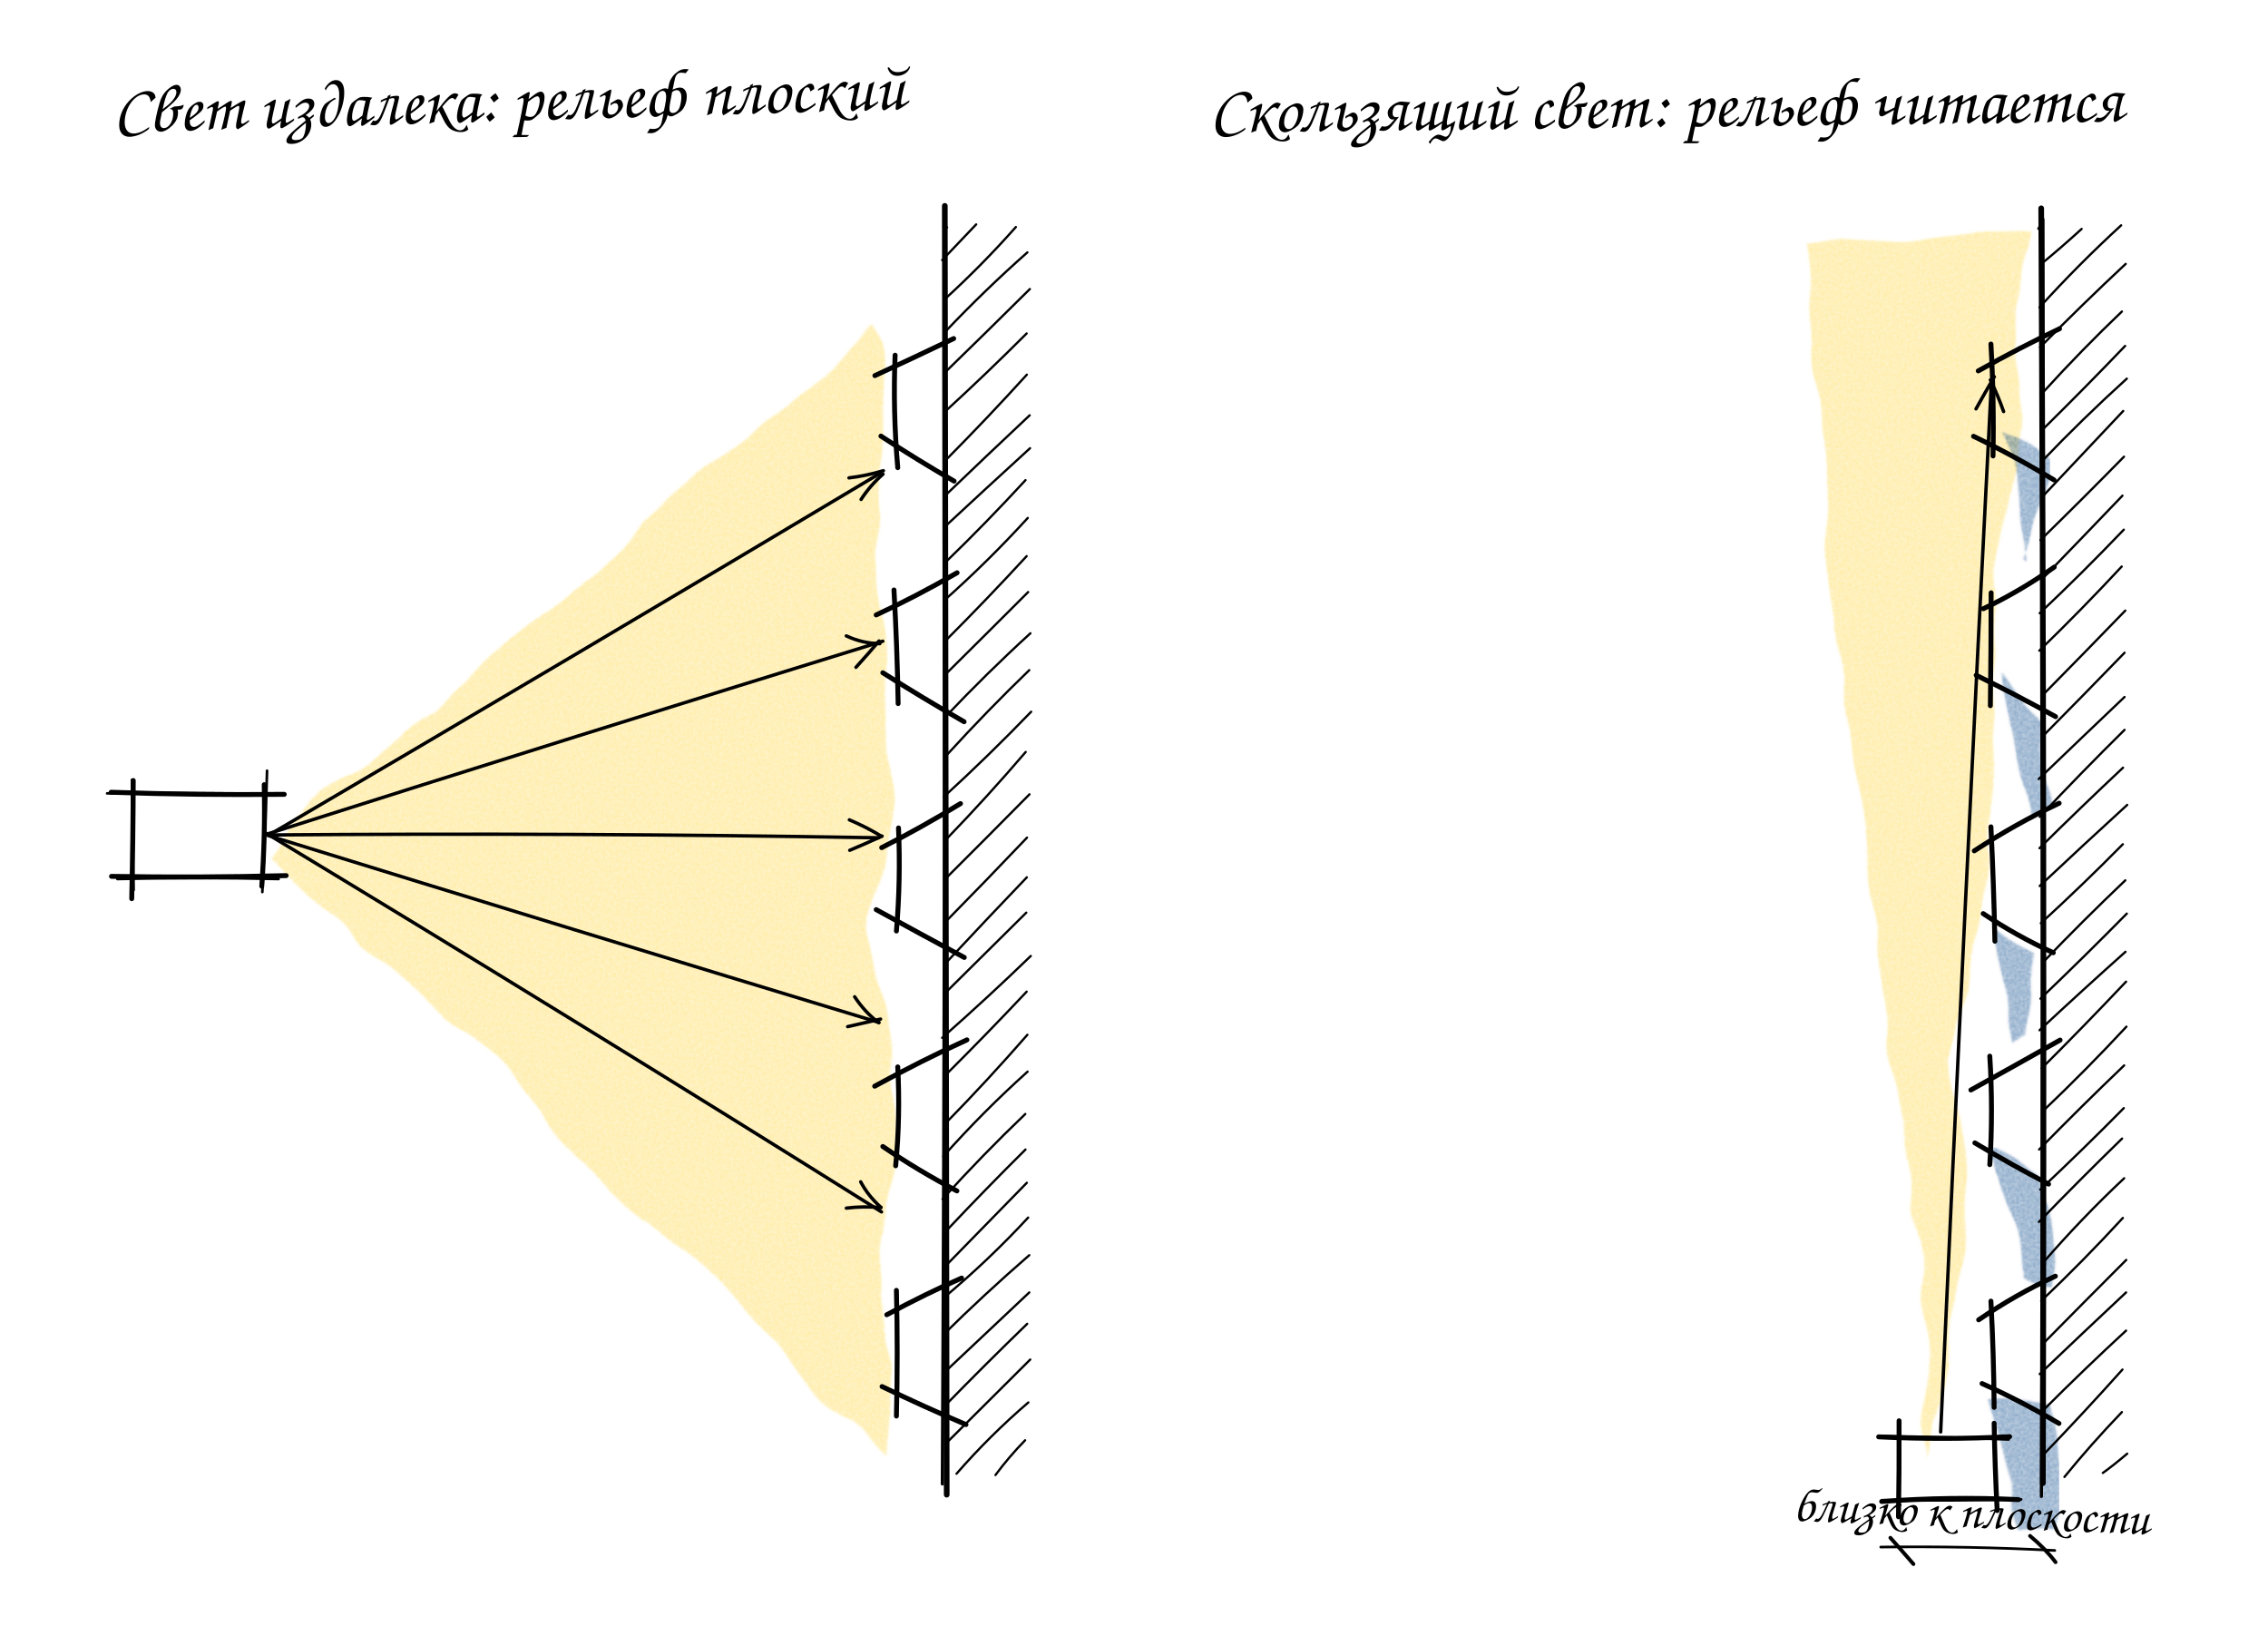
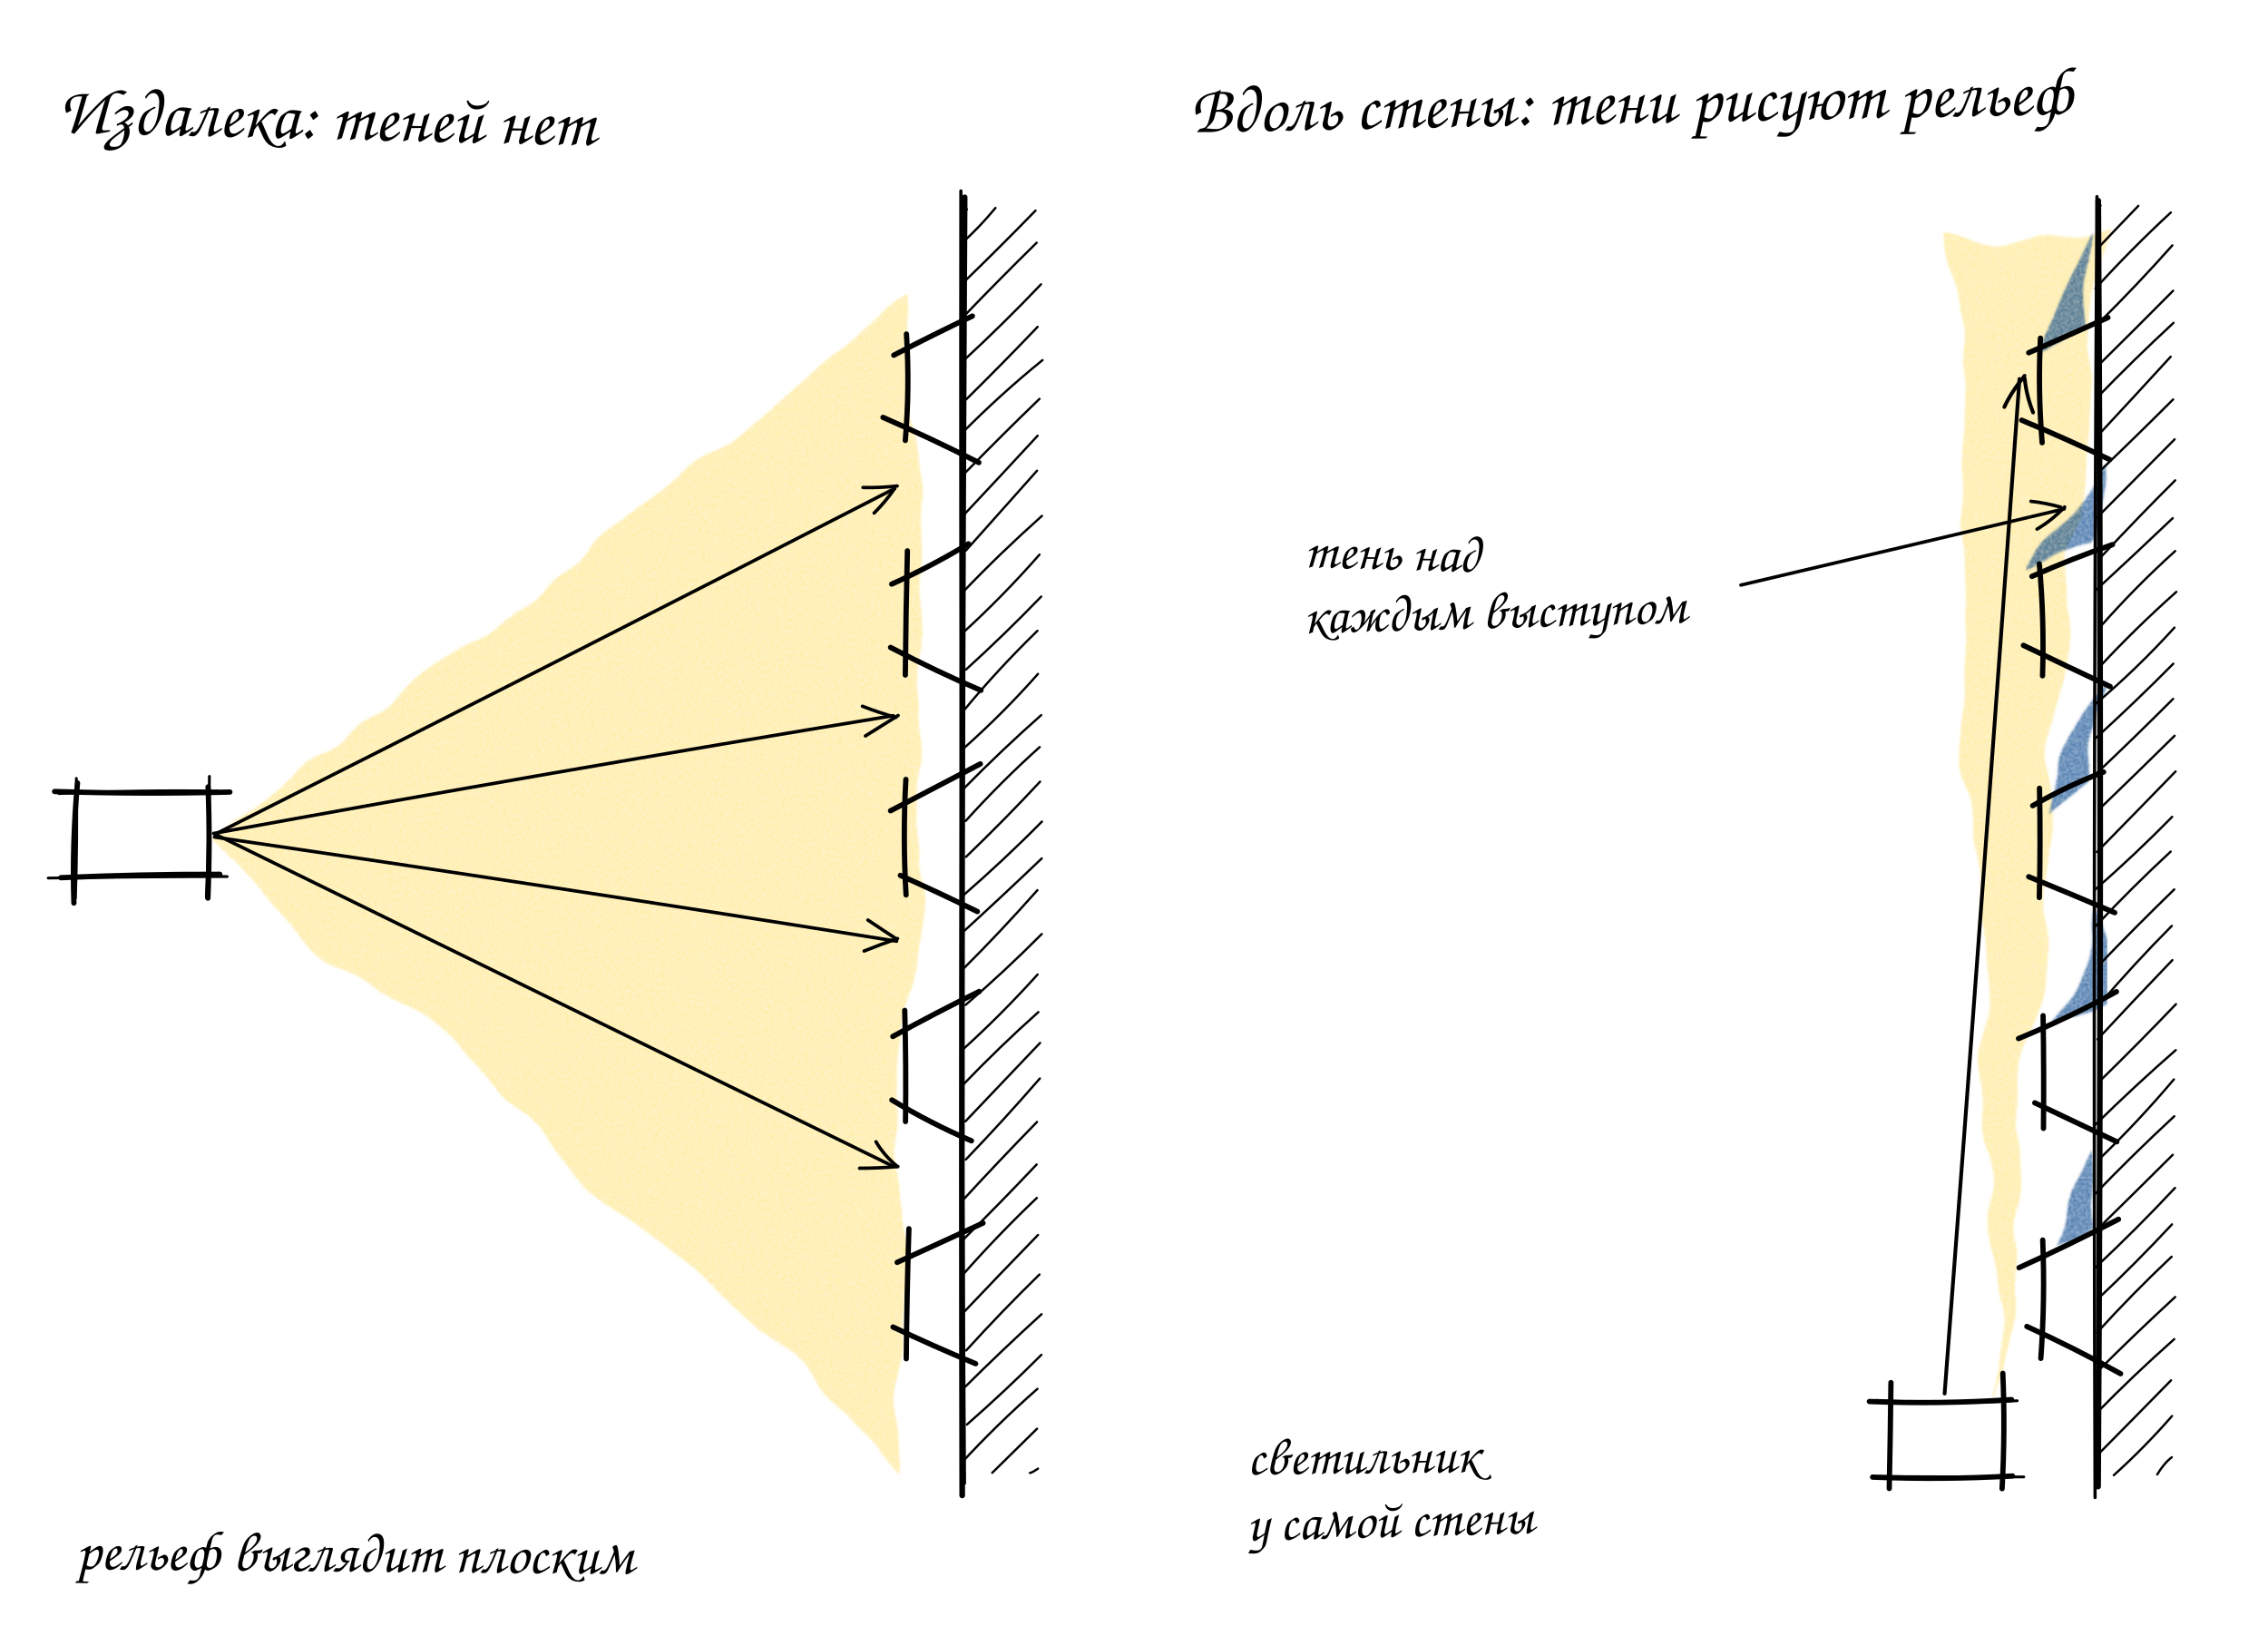
<svg xmlns="http://www.w3.org/2000/svg" viewBox="0 0 1200 860" class="sketch" role="img">
  <defs>
    <filter id="sk-grazing-w" x="-10%" y="-10%" width="120%" height="120%">
-       <feTurbulence type="fractalNoise" baseFrequency="0.011" numOctaves="3" seed="516" result="n" />
+       <feTurbulence type="fractalNoise" baseFrequency="0.011" numOctaves="3" seed="465" result="n" />
      <feDisplacementMap in="SourceGraphic" in2="n" scale="26" xChannelSelector="R" yChannelSelector="G" result="d" />
      <feTurbulence type="fractalNoise" baseFrequency="0.9" numOctaves="1" seed="7" result="g" />
      <feColorMatrix in="g" type="matrix" values="0 0 0 0 0  0 0 0 0 0  0 0 0 0 0  0 0 0 -1.1 1.25" result="ga" />
      <feComposite in="d" in2="ga" operator="in" result="t" />
      <feGaussianBlur in="t" stdDeviation="0.7" />
    </filter>
  </defs>
  <g class="wash">
-     <path d="M143.2,447.8 L465.0,171.4 L468.7,768.8 Z" fill="#ffd84d" fill-opacity="0.55" filter="url(#sk-grazing-w)" />
-     <path d="M1024.3,767.4 L1072.7,129.7 L949.3,127.1 Z" fill="#ffd84d" fill-opacity="0.55" filter="url(#sk-grazing-w)" />
-     <path d="M1057.6,230.8 L1082.1,245.3 L1075.4,301.4 L1077.2,302.9 Z" fill="#044389" fill-opacity="0.5" filter="url(#sk-grazing-w)" />
-     <path d="M1059.8,359.3 L1082.4,379.5 L1083.6,429.3 L1071.8,434.6 Z" fill="#044389" fill-opacity="0.5" filter="url(#sk-grazing-w)" />
-     <path d="M1054.6,490.2 L1075.9,501.9 L1075.6,550.8 L1070.7,556.7 Z" fill="#044389" fill-opacity="0.5" filter="url(#sk-grazing-w)" />
-     <path d="M1050.5,613.2 L1080.3,623.9 L1085.6,677.5 L1069.7,676.3 Z" fill="#044389" fill-opacity="0.5" filter="url(#sk-grazing-w)" />
-     <path d="M1051.3,741.7 L1082.2,747.0 L1085.9,809.9 L1070.3,810.0 Z" fill="#044389" fill-opacity="0.5" filter="url(#sk-grazing-w)" />
+     <path d="M112.0,443.9 L484.5,153.6 L477.4,772.7 Z" fill="#ffd84d" fill-opacity="0.55" filter="url(#sk-grazing-w)" />
+     <path d="M1055.8,738.3 L1113.2,123.0 L1029.6,121.5 Z" fill="#ffd84d" fill-opacity="0.55" filter="url(#sk-grazing-w)" />
+     <path d="M1073.7,187.4 L1106.8,173.1 L1104.7,121.7 Z" fill="#044389" fill-opacity="0.8" filter="url(#sk-grazing-w)" />
+     <path d="M1075.8,306.3 L1107.3,288.4 L1112.2,243.9 Z" fill="#044389" fill-opacity="0.8" filter="url(#sk-grazing-w)" />
+     <path d="M1082.4,428.3 L1107.2,410.5 L1112.4,357.8 Z" fill="#044389" fill-opacity="0.8" filter="url(#sk-grazing-w)" />
+     <path d="M1084.2,541.5 L1111.9,527.1 L1105.8,480.3 Z" fill="#044389" fill-opacity="0.8" filter="url(#sk-grazing-w)" />
+     <path d="M1086.0,660.5 L1111.0,650.3 L1107.7,605.6 Z" fill="#044389" fill-opacity="0.8" filter="url(#sk-grazing-w)" />
  </g>
  <g fill="none" stroke="currentColor" stroke-linecap="round" stroke-linejoin="round">
-     <path d="M499.9,108.9 Q500.4,449.8 500.9,790.7" stroke-width="3.0" />
-     <path d="M499.6,114.1 Q500.3,449.6 498.6,785.0" stroke-width="1.7" />
-     <path d="M504.6,179.1 Q484.1,188.9 462.9,198.7" stroke-width="2.6" />
-     <path d="M473.6,187.9 Q472.4,217.6 475.0,247.4" stroke-width="2.6" />
-     <path d="M466.1,230.7 Q486.0,243.7 504.8,254.5" stroke-width="2.6" />
-     <path d="M506.4,303.0 Q484.6,315.6 463.6,325.3" stroke-width="2.6" />
-     <path d="M473.0,312.1 Q474.7,342.1 475.2,372.2" stroke-width="2.6" />
-     <path d="M467.1,355.9 Q487.6,368.9 510.1,381.8" stroke-width="2.6" />
-     <path d="M508.2,425.1 Q487.1,438.0 466.5,448.4" stroke-width="2.6" />
-     <path d="M475.4,438.0 Q476.6,465.2 474.3,492.5" stroke-width="2.6" />
-     <path d="M463.6,481.2 Q486.0,493.5 510.2,506.5" stroke-width="2.6" />
-     <path d="M511.6,550.1 Q487.8,560.9 462.8,574.6" stroke-width="2.6" />
-     <path d="M475.0,564.4 Q476.4,590.6 473.9,616.7" stroke-width="2.6" />
-     <path d="M467.1,606.5 Q485.7,619.2 506.3,630.0" stroke-width="2.6" />
-     <path d="M508.8,676.1 Q489.6,684.5 469.2,695.5" stroke-width="2.6" />
-     <path d="M474.3,682.6 Q475.1,715.8 474.3,749.1" stroke-width="2.6" />
-     <path d="M466.7,733.5 Q488.7,744.1 511.1,753.6" stroke-width="2.6" />
-     <path d="M501.1,120.3 Q500.2,120.0 499.2,119.7" stroke-width="1.2" />
-     <path d="M516.5,118.7 Q508.6,127.0 498.5,137.6" stroke-width="1.2" />
-     <path d="M537.5,120.1 Q519.4,140.5 499.4,158.7" stroke-width="1.2" />
-     <path d="M543.6,133.5 Q521.2,153.3 500.2,175.4" stroke-width="1.2" />
-     <path d="M544.9,152.9 Q521.6,176.0 499.9,197.1" stroke-width="1.2" />
-     <path d="M543.2,176.4 Q521.7,197.9 499.4,218.3" stroke-width="1.2" />
-     <path d="M543.3,198.2 Q523.0,220.6 500.2,243.6" stroke-width="1.2" />
-     <path d="M544.8,219.7 Q522.0,241.1 499.4,262.8" stroke-width="1.2" />
-     <path d="M545.0,237.1 Q520.7,259.3 499.5,279.0" stroke-width="1.2" />
-     <path d="M542.6,254.0 Q521.4,277.0 500.8,296.9" stroke-width="1.2" />
-     <path d="M543.8,274.0 Q522.6,297.2 499.6,317.6" stroke-width="1.2" />
-     <path d="M543.2,294.2 Q522.2,317.0 501.0,338.2" stroke-width="1.2" />
-     <path d="M544.0,313.2 Q522.8,334.4 501.5,355.5" stroke-width="1.2" />
-     <path d="M545.2,335.0 Q522.3,355.9 500.4,379.0" stroke-width="1.2" />
-     <path d="M544.6,354.5 Q522.6,375.7 501.3,399.0" stroke-width="1.2" />
-     <path d="M545.6,376.5 Q522.8,400.1 499.4,421.5" stroke-width="1.2" />
-     <path d="M542.7,397.8 Q522.2,421.7 501.4,443.2" stroke-width="1.2" />
-     <path d="M544.7,420.2 Q521.5,443.7 499.5,465.6" stroke-width="1.2" />
-     <path d="M543.4,443.1 Q521.7,465.9 501.1,486.8" stroke-width="1.2" />
-     <path d="M543.3,464.1 Q522.5,485.8 501.4,508.4" stroke-width="1.2" />
-     <path d="M543.0,482.8 Q519.7,505.9 499.3,526.1" stroke-width="1.2" />
-     <path d="M545.4,505.7 Q523.4,527.0 498.5,549.0" stroke-width="1.2" />
-     <path d="M543.2,524.6 Q522.2,546.9 500.1,568.9" stroke-width="1.2" />
-     <path d="M543.6,547.4 Q522.2,571.9 500.9,593.6" stroke-width="1.2" />
-     <path d="M543.7,566.9 Q520.3,587.9 499.1,611.7" stroke-width="1.2" />
-     <path d="M542.5,589.3 Q519.8,611.0 498.7,634.3" stroke-width="1.2" />
-     <path d="M542.6,608.1 Q521.6,628.9 500.3,651.5" stroke-width="1.2" />
-     <path d="M543.3,625.7 Q520.1,649.5 499.4,670.6" stroke-width="1.2" />
-     <path d="M544.0,644.1 Q522.9,666.9 499.0,686.8" stroke-width="1.2" />
-     <path d="M544.6,664.0 Q520.4,685.0 498.9,706.3" stroke-width="1.2" />
-     <path d="M544.6,683.7 Q521.3,705.6 500.1,725.6" stroke-width="1.2" />
-     <path d="M543.5,700.3 Q521.3,721.8 500.4,743.2" stroke-width="1.2" />
-     <path d="M545.1,719.2 Q524.1,740.1 501.3,762.8" stroke-width="1.2" />
-     <path d="M544.1,741.9 Q523.7,759.4 506.1,779.6" stroke-width="1.2" />
-     <path d="M542.4,761.9 Q533.8,770.7 526.7,780.3" stroke-width="1.2" />
-     <path d="M58.8,419.1 Q104.6,420.7 150.4,420.2" stroke-width="2.6" />
-     <path d="M56.7,419.7 Q101.5,419.3 146.2,420.1" stroke-width="1.4" />
-     <path d="M139.8,415.1 Q140.4,441.9 138.5,468.8" stroke-width="2.6" />
-     <path d="M141.3,407.7 Q140.4,439.8 138.8,471.9" stroke-width="1.4" />
-     <path d="M151.4,463.2 Q105.2,464.4 59.0,463.6" stroke-width="2.6" />
-     <path d="M147.4,465.0 Q104.8,464.0 62.1,465.0" stroke-width="1.4" />
-     <path d="M69.7,475.4 Q70.4,444.1 70.5,412.9" stroke-width="2.6" />
-     <path d="M70.7,470.8 Q69.8,441.7 69.9,412.5" stroke-width="1.4" />
-     <path d="M142.0,441.9 Q304.0,346.9 465.6,250.4" stroke-width="1.8" />
-     <path d="M467.2,250.8 Q460.4,256.8 455.6,264.2" stroke-width="1.8" />
-     <path d="M467.4,249.0 Q458.4,251.7 449.2,252.8" stroke-width="1.8" />
-     <path d="M142.4,440.9 Q305.0,389.2 467.1,339.2" stroke-width="1.8" />
-     <path d="M465.1,339.1 Q459.8,345.4 452.9,353.0" stroke-width="1.8" />
-     <path d="M465.5,340.5 Q456.4,340.4 447.8,336.4" stroke-width="1.8" />
-     <path d="M142.6,441.7 Q303.7,440.4 464.8,443.2" stroke-width="1.8" />
-     <path d="M466.7,442.3 Q457.3,446.6 449.6,449.8" stroke-width="1.8" />
-     <path d="M466.4,442.4 Q458.4,437.5 449.4,433.7" stroke-width="1.8" />
-     <path d="M141.9,442.0 Q304.1,492.1 465.1,540.9" stroke-width="1.8" />
-     <path d="M465.9,539.1 Q457.5,541.1 448.5,543.1" stroke-width="1.8" />
-     <path d="M464.9,541.0 Q457.7,535.6 452.2,527.3" stroke-width="1.8" />
-     <path d="M141.0,440.9 Q304.3,539.5 466.4,641.1" stroke-width="1.8" />
-     <path d="M466.1,638.8 Q456.8,638.0 447.8,639.1" stroke-width="1.8" />
-     <path d="M466.1,638.7 Q459.3,632.6 455.4,625.2" stroke-width="1.8" />
-     <path d="M1080.0,110.2 Q1081.8,447.4 1080.9,784.6" stroke-width="3.0" />
-     <path d="M1080.9,116.0 Q1081.2,453.8 1080.1,791.6" stroke-width="1.7" />
-     <path d="M1089.7,173.9 Q1068.6,183.9 1046.7,196.2" stroke-width="2.6" />
-     <path d="M1053.4,182.0 Q1055.1,211.6 1054.5,241.2" stroke-width="2.6" />
-     <path d="M1044.2,230.8 Q1065.8,241.2 1086.8,253.9" stroke-width="2.6" />
-     <path d="M1086.9,300.0 Q1068.8,312.8 1049.4,322.0" stroke-width="2.6" />
-     <path d="M1053.5,313.6 Q1053.5,343.5 1053.1,373.3" stroke-width="2.6" />
-     <path d="M1045.6,357.2 Q1066.6,367.5 1087.6,379.1" stroke-width="2.6" />
-     <path d="M1089.5,424.9 Q1066.1,436.0 1044.6,450.1" stroke-width="2.6" />
-     <path d="M1053.4,437.4 Q1054.9,467.7 1055.5,497.9" stroke-width="2.6" />
-     <path d="M1049.3,483.3 Q1067.1,495.2 1086.4,504.0" stroke-width="2.6" />
-     <path d="M1090.0,550.2 Q1066.1,563.7 1042.8,576.6" stroke-width="2.6" />
-     <path d="M1052.8,558.7 Q1054.6,587.4 1052.8,616.1" stroke-width="2.6" />
-     <path d="M1044.9,604.6 Q1064.5,616.3 1083.9,626.4" stroke-width="2.6" />
-     <path d="M1087.5,675.1 Q1066.5,684.8 1046.9,698.2" stroke-width="2.6" />
-     <path d="M1053.4,688.3 Q1054.9,716.4 1055.1,744.5" stroke-width="2.6" />
-     <path d="M1048.7,731.9 Q1069.4,741.2 1089.4,753.0" stroke-width="2.6" />
-     <path d="M1079.5,119.1 Q1079.0,120.0 1078.5,121.0" stroke-width="1.2" />
-     <path d="M1101.4,121.1 Q1090.1,131.4 1080.4,139.3" stroke-width="1.2" />
-     <path d="M1122.3,119.2 Q1099.8,139.8 1079.1,162.6" stroke-width="1.2" />
-     <path d="M1124.7,139.6 Q1102.3,160.5 1079.4,183.7" stroke-width="1.2" />
-     <path d="M1122.7,164.8 Q1101.4,185.1 1081.3,207.2" stroke-width="1.2" />
-     <path d="M1124.4,183.0 Q1104.1,204.2 1081.2,226.8" stroke-width="1.2" />
-     <path d="M1125.3,200.3 Q1101.8,221.6 1080.2,244.2" stroke-width="1.2" />
-     <path d="M1123.4,217.4 Q1103.3,238.8 1080.4,263.0" stroke-width="1.2" />
-     <path d="M1123.8,241.6 Q1102.0,263.8 1079.6,285.7" stroke-width="1.2" />
-     <path d="M1123.0,262.2 Q1103.3,282.8 1080.8,306.0" stroke-width="1.2" />
-     <path d="M1123.7,280.2 Q1101.4,303.5 1079.2,324.4" stroke-width="1.2" />
-     <path d="M1122.6,299.7 Q1101.3,322.6 1079.0,344.2" stroke-width="1.2" />
-     <path d="M1124.5,323.0 Q1103.3,344.9 1080.9,367.6" stroke-width="1.2" />
-     <path d="M1124.1,345.3 Q1103.0,367.1 1080.4,389.9" stroke-width="1.2" />
-     <path d="M1124.1,368.7 Q1102.1,389.6 1078.7,412.1" stroke-width="1.2" />
-     <path d="M1124.1,386.1 Q1101.2,408.7 1079.2,432.1" stroke-width="1.2" />
-     <path d="M1123.3,406.1 Q1100.6,427.4 1079.1,448.7" stroke-width="1.2" />
-     <path d="M1125.5,425.8 Q1102.6,446.7 1079.2,468.7" stroke-width="1.2" />
-     <path d="M1123.2,446.6 Q1102.2,467.9 1079.8,488.4" stroke-width="1.2" />
-     <path d="M1124.5,465.7 Q1101.9,487.2 1081.4,508.6" stroke-width="1.2" />
-     <path d="M1125.3,483.3 Q1102.9,506.0 1079.6,528.3" stroke-width="1.2" />
-     <path d="M1124.6,503.5 Q1102.4,523.3 1079.1,545.0" stroke-width="1.2" />
-     <path d="M1124.9,519.3 Q1102.0,543.5 1080.3,565.1" stroke-width="1.2" />
-     <path d="M1125.1,543.1 Q1104.2,565.6 1081.2,587.5" stroke-width="1.2" />
-     <path d="M1123.9,563.6 Q1101.1,585.4 1078.9,608.1" stroke-width="1.2" />
-     <path d="M1123.7,586.2 Q1102.5,607.7 1079.5,629.3" stroke-width="1.2" />
-     <path d="M1122.8,602.3 Q1100.3,624.2 1078.8,646.4" stroke-width="1.2" />
-     <path d="M1123.9,623.3 Q1101.5,644.3 1080.7,668.3" stroke-width="1.2" />
-     <path d="M1123.2,644.3 Q1102.8,666.5 1080.0,688.2" stroke-width="1.2" />
-     <path d="M1125.0,666.5 Q1103.4,688.1 1081.2,710.6" stroke-width="1.2" />
-     <path d="M1124.9,683.7 Q1102.8,704.4 1079.2,726.9" stroke-width="1.2" />
-     <path d="M1124.9,703.9 Q1103.4,723.7 1080.9,746.2" stroke-width="1.2" />
-     <path d="M1123.0,724.5 Q1102.6,747.3 1080.9,769.8" stroke-width="1.2" />
-     <path d="M1122.7,747.0 Q1106.1,764.3 1092.3,781.3" stroke-width="1.2" />
-     <path d="M1125.5,769.0 Q1118.2,775.2 1112.6,779.2" stroke-width="1.2" />
-     <path d="M994.0,760.1 Q1028.7,761.8 1063.3,760.0" stroke-width="2.6" />
-     <path d="M996.2,759.7 Q1029.5,760.2 1062.8,761.5" stroke-width="1.4" />
-     <path d="M1055.1,752.9 Q1055.5,776.0 1056.7,799.1" stroke-width="2.6" />
-     <path d="M1068.0,793.3 Q1031.8,791.6 995.6,794.3" stroke-width="2.6" />
-     <path d="M1069.4,793.2 Q1032.6,794.0 995.8,793.6" stroke-width="1.4" />
-     <path d="M1004.5,802.4 Q1004.9,777.0 1004.8,751.6" stroke-width="2.6" />
-     <path d="M1026.8,757.5 Q1039.4,479.5 1053.7,201.5" stroke-width="1.8" />
-     <path d="M1053.1,201.0 Q1057.2,209.4 1060.1,217.7" stroke-width="1.8" />
-     <path d="M1055.2,199.3 Q1050.1,208.0 1045.5,216.3" stroke-width="1.8" />
-     <path d="M995.1,818.4 Q1041.1,817.8 1087.2,820.2" stroke-width="1.4" />
-     <path d="M1000.2,813.5 Q1006.3,820.3 1012.4,827.4" stroke-width="2.0" />
-     <path d="M1074.1,812.5 Q1082.3,819.4 1087.6,826.4" stroke-width="2.0" />
+     <path d="M510.4,104.4 Q508.4,447.8 509.1,791.1" stroke-width="3.0" />
+     <path d="M508.4,101.0 Q508.0,442.9 510.3,784.7" stroke-width="1.7" />
+     <path d="M509.1,108.5 Q510.4,109.6 511.6,110.8" stroke-width="1.2" />
+     <path d="M526.7,110.0 Q518.1,120.4 508.8,128.7" stroke-width="1.2" />
+     <path d="M547.9,111.4 Q529.4,130.4 509.9,149.3" stroke-width="1.2" />
+     <path d="M548.5,128.4 Q529.7,146.8 509.2,168.1" stroke-width="1.2" />
+     <path d="M550.8,150.4 Q531.7,170.5 510.3,190.3" stroke-width="1.2" />
+     <path d="M549.0,172.9 Q530.6,192.2 511.2,211.3" stroke-width="1.2" />
+     <path d="M551.6,190.5 Q529.4,208.5 508.5,229.6" stroke-width="1.2" />
+     <path d="M550.0,211.0 Q530.0,230.3 510.8,250.0" stroke-width="1.2" />
+     <path d="M549.0,230.5 Q529.7,251.4 509.5,272.9" stroke-width="1.2" />
+     <path d="M548.7,249.0 Q530.3,269.6 511.0,291.3" stroke-width="1.2" />
+     <path d="M551.3,272.9 Q529.1,292.7 509.7,313.0" stroke-width="1.2" />
+     <path d="M550.0,293.4 Q530.6,315.5 509.2,335.0" stroke-width="1.2" />
+     <path d="M550.9,315.6 Q531.7,335.5 511.1,354.2" stroke-width="1.2" />
+     <path d="M548.9,333.7 Q527.7,354.3 509.5,376.4" stroke-width="1.2" />
+     <path d="M549.2,356.5 Q531.1,377.0 510.1,395.7" stroke-width="1.2" />
+     <path d="M550.9,378.3 Q530.4,396.4 510.3,416.8" stroke-width="1.2" />
+     <path d="M550.1,395.2 Q529.9,413.3 510.9,434.3" stroke-width="1.2" />
+     <path d="M550.3,413.5 Q531.5,433.7 511.1,453.3" stroke-width="1.2" />
+     <path d="M551.3,434.6 Q531.5,454.7 508.7,474.5" stroke-width="1.2" />
+     <path d="M551.2,454.1 Q530.5,473.9 508.8,493.7" stroke-width="1.2" />
+     <path d="M548.9,470.9 Q529.1,493.2 509.6,512.6" stroke-width="1.2" />
+     <path d="M551.2,494.1 Q531.2,514.2 510.9,531.6" stroke-width="1.2" />
+     <path d="M549.0,515.5 Q529.7,536.9 509.2,555.4" stroke-width="1.2" />
+     <path d="M549.4,535.4 Q529.2,553.4 509.3,574.1" stroke-width="1.2" />
+     <path d="M550.3,551.7 Q531.1,571.8 510.8,593.2" stroke-width="1.2" />
+     <path d="M550.2,570.5 Q531.1,592.5 511.0,613.4" stroke-width="1.2" />
+     <path d="M548.7,593.5 Q527.9,614.8 508.6,635.8" stroke-width="1.2" />
+     <path d="M548.5,616.0 Q529.5,636.1 509.8,655.6" stroke-width="1.2" />
+     <path d="M548.6,633.7 Q527.9,653.4 509.2,674.6" stroke-width="1.2" />
+     <path d="M549.2,653.3 Q528.1,675.0 510.0,694.1" stroke-width="1.2" />
+     <path d="M550.0,674.2 Q530.2,693.5 511.2,714.4" stroke-width="1.2" />
+     <path d="M551.1,695.2 Q529.6,714.8 510.6,733.7" stroke-width="1.2" />
+     <path d="M551.0,716.7 Q531.9,735.8 511.6,753.6" stroke-width="1.2" />
+     <path d="M548.9,734.7 Q527.4,753.6 508.7,773.9" stroke-width="1.2" />
+     <path d="M548.7,755.8 Q537.4,767.0 525.0,779.1" stroke-width="1.2" />
+     <path d="M549.2,776.9 Q546.0,779.1 544.9,779.2" stroke-width="1.2" />
+     <path d="M514.5,167.2 Q493.8,177.0 472.9,187.9" stroke-width="2.8" />
+     <path d="M479.6,176.7 Q481.4,204.9 479.0,233.0" stroke-width="2.8" />
+     <path d="M467.2,220.8 Q492.2,231.7 517.9,244.7" stroke-width="2.8" />
+     <path d="M512.4,287.7 Q492.3,299.8 471.8,309.0" stroke-width="2.8" />
+     <path d="M480.1,291.4 Q479.3,324.3 479.0,357.1" stroke-width="2.8" />
+     <path d="M471.2,342.5 Q495.9,355.4 519.0,365.2" stroke-width="2.8" />
+     <path d="M518.7,404.1 Q494.7,416.6 471.2,428.9" stroke-width="2.8" />
+     <path d="M479.3,412.3 Q477.6,442.9 479.4,473.4" stroke-width="2.8" />
+     <path d="M476.4,463.1 Q497.6,472.6 517.1,482.2" stroke-width="2.8" />
+     <path d="M518.1,524.5 Q495.4,535.6 472.4,548.3" stroke-width="2.8" />
+     <path d="M478.7,534.5 Q479.5,563.9 479.1,593.3" stroke-width="2.8" />
+     <path d="M471.9,581.9 Q492.4,594.3 514.0,603.5" stroke-width="2.8" />
+     <path d="M520.1,647.0 Q496.5,657.9 474.7,667.8" stroke-width="2.8" />
+     <path d="M480.9,650.0 Q479.8,684.4 479.5,718.8" stroke-width="2.8" />
+     <path d="M472.5,702.0 Q493.4,711.9 516.2,721.4" stroke-width="2.8" />
+     <path d="M28.9,418.7 Q75.3,420.2 121.6,419.0" stroke-width="2.8" />
+     <path d="M31.2,419.8 Q73.3,417.8 115.4,418.5" stroke-width="1.5" />
+     <path d="M110.1,416.3 Q111.2,445.7 110.0,475.1" stroke-width="2.8" />
+     <path d="M110.8,410.7 Q110.5,442.7 109.2,474.7" stroke-width="1.5" />
+     <path d="M116.3,462.5 Q74.2,462.4 32.2,464.3" stroke-width="2.8" />
+     <path d="M120.2,463.7 Q72.8,463.8 25.5,464.5" stroke-width="1.5" />
+     <path d="M39.1,477.7 Q38.1,446.0 41.0,414.2" stroke-width="2.8" />
+     <path d="M39.9,475.1 Q41.0,443.5 40.4,411.8" stroke-width="1.5" />
+     <path d="M115.2,440.6 Q293.6,350.8 473.4,258.4" stroke-width="1.8" />
+     <path d="M473.2,258.6 Q468.9,265.0 462.5,271.4" stroke-width="1.8" />
+     <path d="M474.7,257.1 Q465.6,258.1 456.6,257.9" stroke-width="1.8" />
+     <path d="M113.0,440.9 Q292.7,408.1 472.6,378.6" stroke-width="1.8" />
+     <path d="M475.2,378.5 Q466.3,384.1 457.9,389.3" stroke-width="1.8" />
+     <path d="M474.0,379.5 Q465.3,377.1 456.3,373.6" stroke-width="1.8" />
+     <path d="M113.5,442.8 Q294.0,469.1 474.4,497.9" stroke-width="1.8" />
+     <path d="M474.9,496.5 Q466.4,499.4 457.2,503.1" stroke-width="1.8" />
+     <path d="M474.3,496.7 Q467.5,492.3 459.2,486.7" stroke-width="1.8" />
+     <path d="M113.5,441.1 Q293.7,529.5 472.6,617.0" stroke-width="1.8" />
+     <path d="M475.1,617.1 Q464.9,618.0 454.8,618.0" stroke-width="1.8" />
+     <path d="M474.8,617.1 Q467.7,611.2 463.5,604.0" stroke-width="1.8" />
+     <path d="M1110.2,106.2 Q1112.3,446.3 1110.1,786.4" stroke-width="3.0" />
+     <path d="M1109.5,104.0 Q1107.3,448.1 1108.5,792.2" stroke-width="1.7" />
+     <path d="M1110.3,109.0 Q1110.8,108.8 1111.4,108.7" stroke-width="1.2" />
+     <path d="M1131.4,108.9 Q1120.0,120.7 1109.5,131.8" stroke-width="1.2" />
+     <path d="M1148.6,112.4 Q1127.7,131.7 1108.7,152.6" stroke-width="1.2" />
+     <path d="M1149.4,129.8 Q1130.8,150.7 1110.5,170.8" stroke-width="1.2" />
+     <path d="M1149.8,153.8 Q1129.9,173.9 1110.4,193.1" stroke-width="1.2" />
+     <path d="M1150.0,170.8 Q1128.4,190.8 1109.5,210.4" stroke-width="1.2" />
+     <path d="M1148.5,188.7 Q1129.3,209.7 1111.2,229.1" stroke-width="1.2" />
+     <path d="M1149.8,211.3 Q1130.7,230.4 1110.1,250.1" stroke-width="1.2" />
+     <path d="M1150.6,232.4 Q1129.0,254.2 1109.5,273.8" stroke-width="1.2" />
+     <path d="M1150.9,254.1 Q1132.0,272.9 1111.5,294.8" stroke-width="1.2" />
+     <path d="M1149.6,274.1 Q1128.9,293.8 1108.9,312.2" stroke-width="1.2" />
+     <path d="M1150.9,291.5 Q1129.7,310.6 1110.8,332.1" stroke-width="1.2" />
+     <path d="M1151.5,313.1 Q1129.6,332.6 1110.6,353.1" stroke-width="1.2" />
+     <path d="M1150.5,332.0 Q1130.8,353.7 1108.8,372.3" stroke-width="1.2" />
+     <path d="M1149.9,351.1 Q1130.4,370.8 1108.6,390.7" stroke-width="1.2" />
+     <path d="M1149.8,369.7 Q1129.1,390.4 1109.7,408.7" stroke-width="1.2" />
+     <path d="M1150.6,389.2 Q1130.7,408.8 1111.5,427.3" stroke-width="1.2" />
+     <path d="M1151.1,408.1 Q1130.8,429.0 1109.5,450.7" stroke-width="1.2" />
+     <path d="M1149.3,432.1 Q1129.9,451.9 1108.4,470.7" stroke-width="1.2" />
+     <path d="M1148.5,450.5 Q1128.5,469.0 1109.0,489.7" stroke-width="1.2" />
+     <path d="M1150.4,470.5 Q1129.3,491.0 1110.8,510.3" stroke-width="1.2" />
+     <path d="M1149.1,489.8 Q1129.2,509.8 1110.9,531.2" stroke-width="1.2" />
+     <path d="M1149.4,507.9 Q1128.1,530.1 1109.8,549.8" stroke-width="1.2" />
+     <path d="M1151.3,531.2 Q1132.0,551.4 1110.6,572.3" stroke-width="1.2" />
+     <path d="M1151.2,555.5 Q1130.0,574.0 1108.7,594.9" stroke-width="1.2" />
+     <path d="M1150.2,571.0 Q1132.0,592.6 1111.0,612.9" stroke-width="1.2" />
+     <path d="M1150.4,590.5 Q1128.1,611.2 1108.6,631.5" stroke-width="1.2" />
+     <path d="M1149.6,610.9 Q1128.8,631.6 1109.7,650.3" stroke-width="1.2" />
+     <path d="M1150.8,628.4 Q1130.8,649.8 1108.6,670.6" stroke-width="1.2" />
+     <path d="M1149.2,647.7 Q1129.6,668.7 1110.1,687.0" stroke-width="1.2" />
+     <path d="M1149.0,664.8 Q1128.2,684.4 1109.5,705.0" stroke-width="1.2" />
+     <path d="M1150.9,686.1 Q1129.4,705.9 1109.4,725.9" stroke-width="1.2" />
+     <path d="M1150.4,708.4 Q1128.4,727.9 1109.2,747.6" stroke-width="1.2" />
+     <path d="M1148.7,730.2 Q1129.2,750.1 1109.2,770.3" stroke-width="1.2" />
+     <path d="M1149.2,749.1 Q1135.0,765.4 1118.4,780.4" stroke-width="1.2" />
+     <path d="M1149.1,770.9 Q1145.0,774.0 1141.4,780.0" stroke-width="1.2" />
+     <path d="M1115.3,168.0 Q1094.0,177.6 1073.4,186.6" stroke-width="2.8" />
+     <path d="M1079.6,178.9 Q1078.2,206.5 1080.5,234.2" stroke-width="2.8" />
+     <path d="M1069.7,222.3 Q1093.2,232.1 1116.2,243.1" stroke-width="2.8" />
+     <path d="M1117.7,288.1 Q1096.7,295.3 1075.1,304.9" stroke-width="2.8" />
+     <path d="M1079.0,298.3 Q1081.7,327.9 1080.7,357.5" stroke-width="2.8" />
+     <path d="M1070.6,341.4 Q1093.0,352.2 1116.5,363.2" stroke-width="2.8" />
+     <path d="M1113.0,408.4 Q1094.4,415.4 1075.5,426.2" stroke-width="2.8" />
+     <path d="M1079.1,417.0 Q1079.7,445.9 1079.0,474.8" stroke-width="2.8" />
+     <path d="M1073.4,463.8 Q1095.7,472.9 1118.9,482.8" stroke-width="2.8" />
+     <path d="M1119.8,524.6 Q1094.2,538.6 1068.0,549.4" stroke-width="2.8" />
+     <path d="M1081.0,537.3 Q1081.5,567.1 1081.2,596.9" stroke-width="2.8" />
+     <path d="M1076.6,583.4 Q1097.8,593.4 1120.0,604.0" stroke-width="2.8" />
+     <path d="M1120.9,645.0 Q1093.9,659.0 1068.3,670.6" stroke-width="2.8" />
+     <path d="M1080.8,656.0 Q1082.1,687.3 1079.8,718.6" stroke-width="2.8" />
+     <path d="M1072.4,701.7 Q1097.5,713.1 1122.0,726.7" stroke-width="2.8" />
+     <path d="M989.1,741.4 Q1026.7,742.9 1064.3,740.4" stroke-width="2.8" />
+     <path d="M992.7,740.8 Q1030.0,743.0 1067.3,741.0" stroke-width="1.5" />
+     <path d="M1059.7,726.5 Q1061.0,757.0 1059.3,787.5" stroke-width="2.8" />
+     <path d="M1064.8,780.8 Q1027.8,782.9 990.8,781.4" stroke-width="2.8" />
+     <path d="M1070.8,781.3 Q1032.5,781.3 994.2,781.1" stroke-width="1.5" />
+     <path d="M999.6,787.4 Q1000.2,759.4 1000.5,731.4" stroke-width="2.8" />
+     <path d="M1028.9,737.2 Q1049.4,468.8 1068.5,200.5" stroke-width="2.0" />
+     <path d="M1071.3,200.4 Q1072.1,209.0 1075.7,218.2" stroke-width="2.0" />
+     <path d="M1071.2,198.8 Q1064.1,207.5 1060.5,215.3" stroke-width="2.0" />
+     <path d="M921.1,309.5 Q1006.4,289.5 1092.2,269.2" stroke-width="1.8" />
+     <path d="M1092.4,268.2 Q1085.6,275.3 1077.8,279.9" stroke-width="1.8" />
+     <path d="M1090.4,268.3 Q1082.2,266.0 1074.6,265.2" stroke-width="1.8" />
  </g>
  <g font-family="Caveat, 'Marck Script', cursive" font-weight="600">
-     <text x="60" y="70" font-size="36" text-anchor="start" fill="currentColor" transform="rotate(-1.7 60 70)">Свет издалека: рельеф плоский</text>
-     <text x="640" y="70" font-size="36" text-anchor="start" fill="currentColor" transform="rotate(-0.7 640 70)">Скользящий свет: рельеф читается</text>
-     <text x="1043.0" y="808.0" font-size="26" text-anchor="middle" fill="currentColor" transform="rotate(2.2 1043.0 808.0)">близко к плоскости</text>
+     <text x="30" y="70" font-size="36" text-anchor="start" fill="currentColor" transform="rotate(1.4 30 70)">Издалека: теней нет</text>
+     <text x="40" y="830" font-size="30" text-anchor="start" fill="currentColor" transform="rotate(0.5 40 830)">рельеф выглядит плоским</text>
+     <text x="630" y="70" font-size="36" text-anchor="start" fill="currentColor" transform="rotate(-1.2 630 70)">Вдоль стены: тени рисуют рельеф</text>
+     <text x="660" y="780" font-size="28" text-anchor="start" fill="currentColor" transform="rotate(-0.6 660 780)">светильник</text>
+     <text x="660" y="815" font-size="28" text-anchor="start" fill="currentColor" transform="rotate(-1.5 660 815)">у самой стены</text>
+     <text x="690" y="300" font-size="28" text-anchor="start" fill="currentColor" transform="rotate(1.6 690 300)">тень над</text>
+     <text x="690" y="335" font-size="28" text-anchor="start" fill="currentColor" transform="rotate(-1.6 690 335)">каждым выступом</text>
  </g>
</svg>
